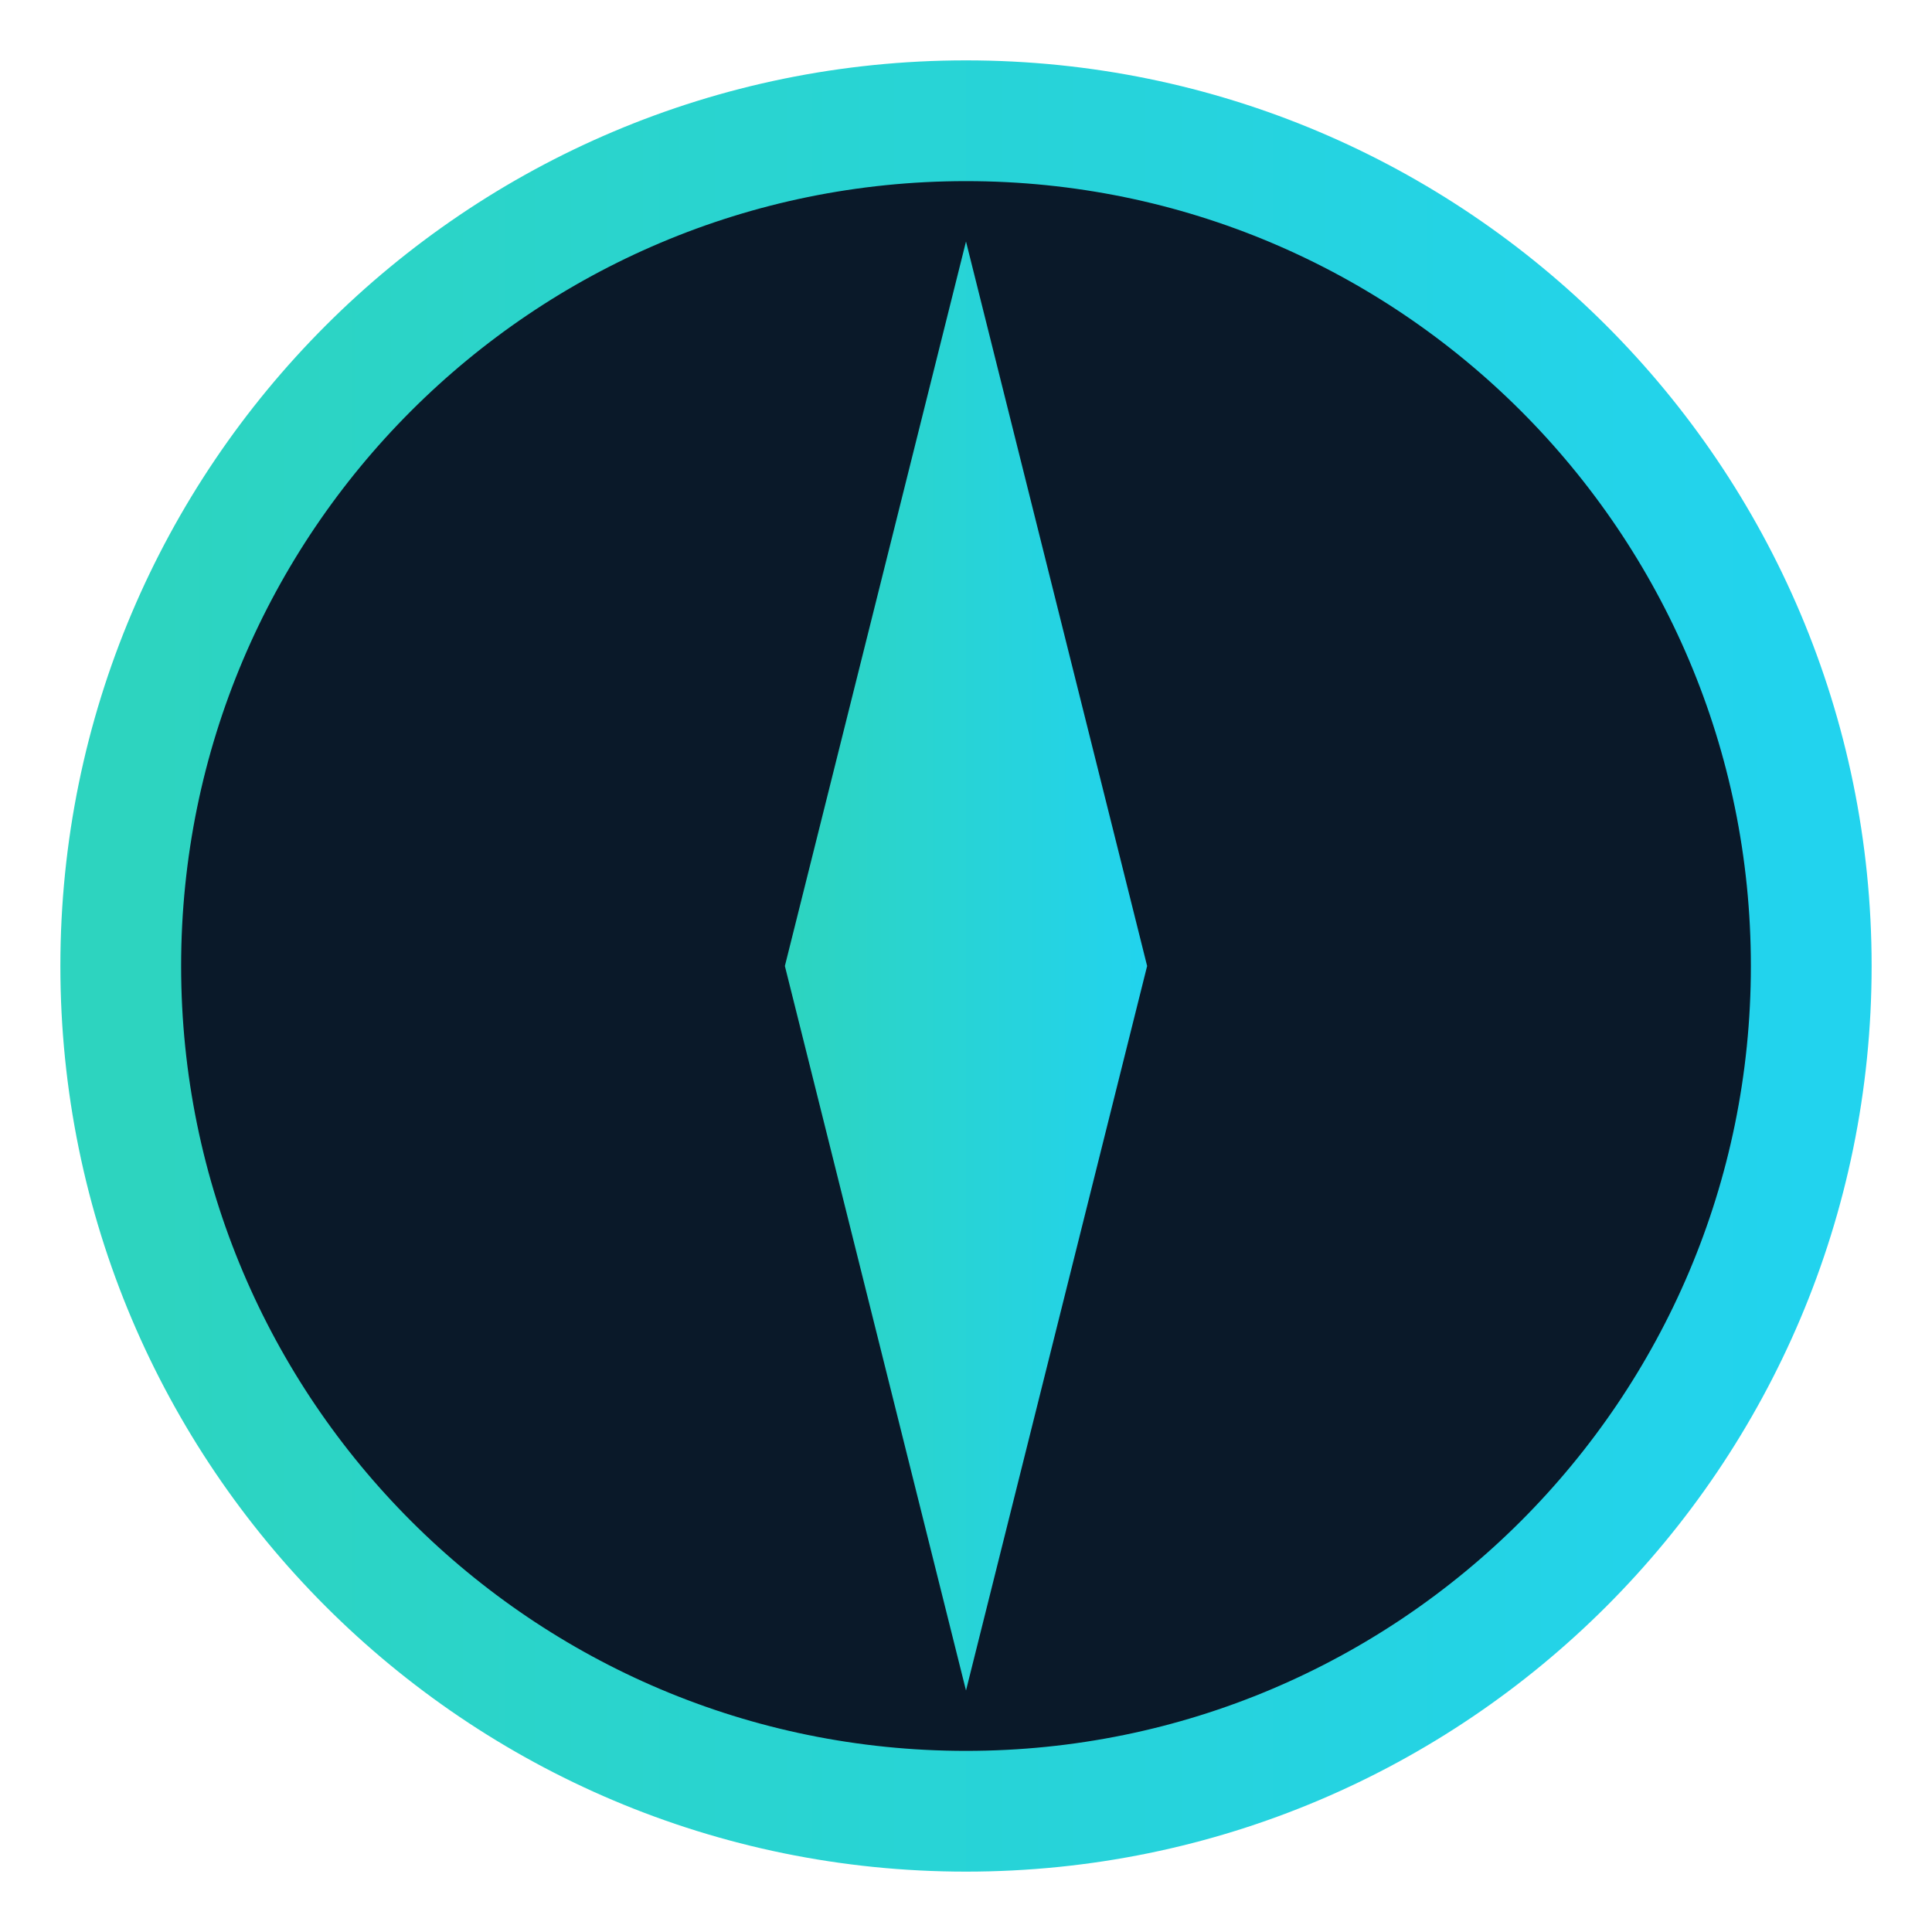
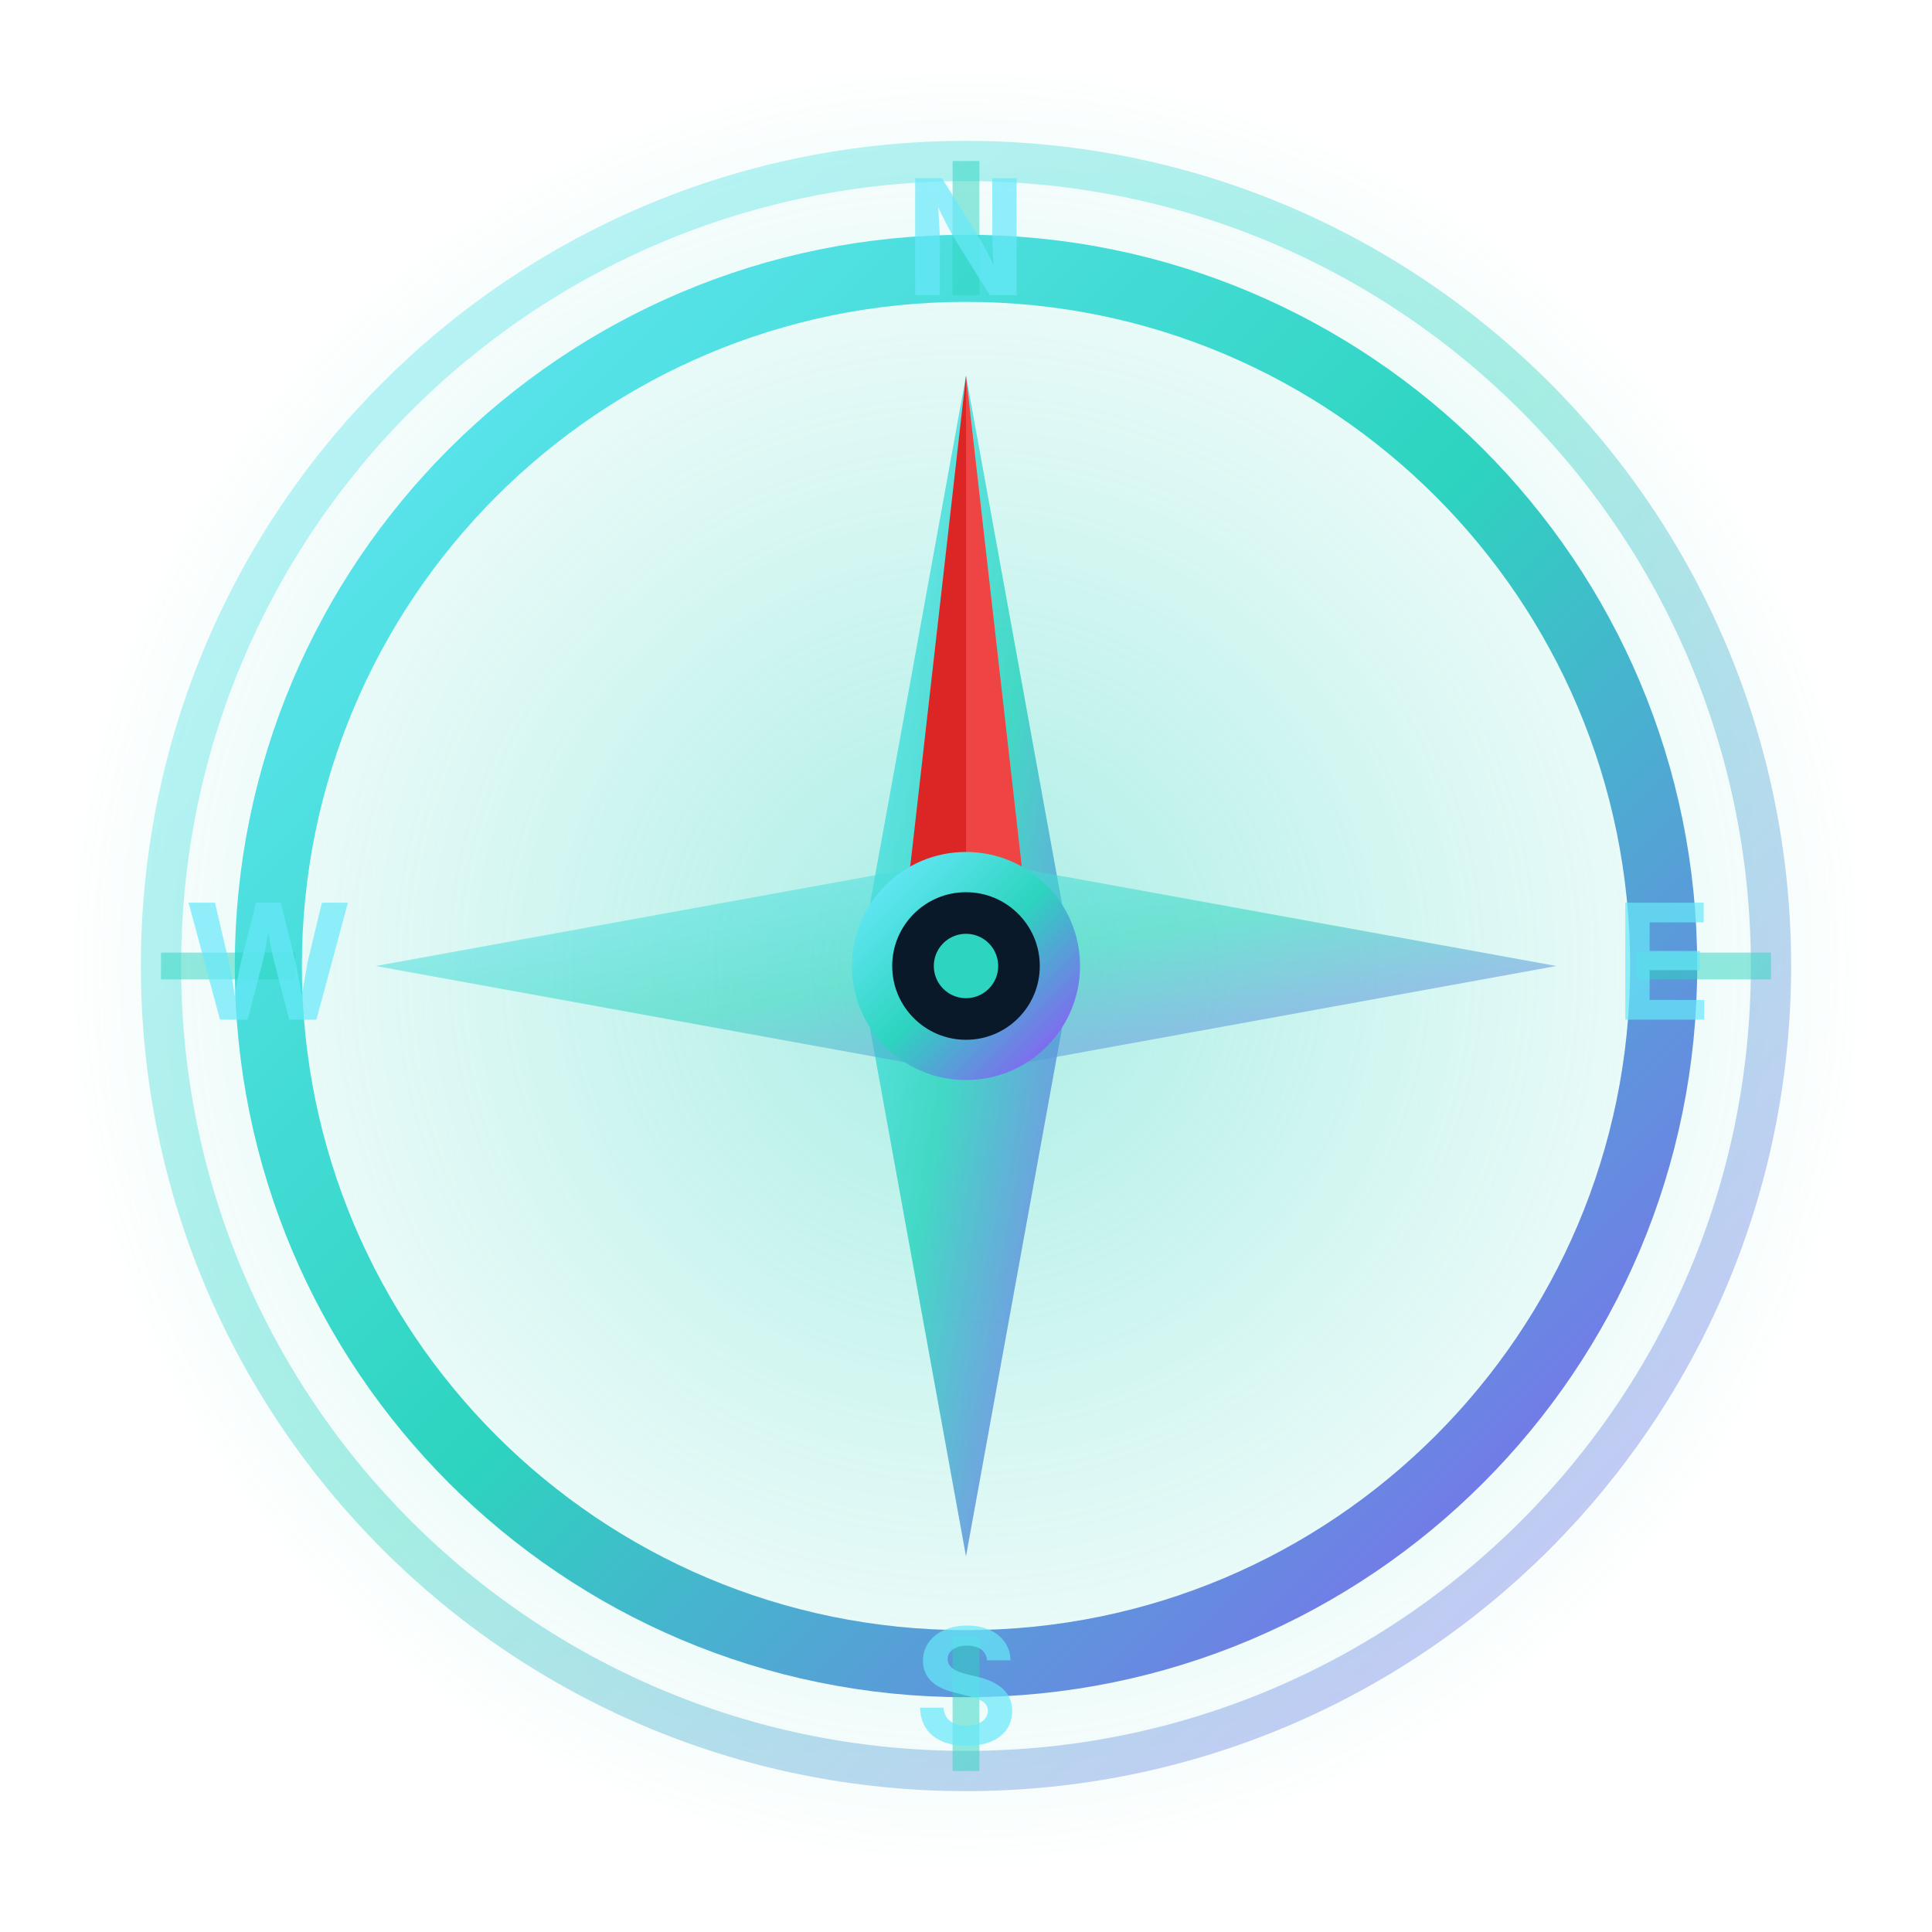
- <svg xmlns="http://www.w3.org/2000/svg" viewBox="0 0 32 32">
+ <svg xmlns="http://www.w3.org/2000/svg" viewBox="0 0 72 72" fill="none">
  <defs>
-     <linearGradient id="g">
-       <stop offset="0%" stop-color="#2DD4BF" />
-       <stop offset="100%" stop-color="#22D3EE" />
+     <linearGradient id="rose2" x1="0" y1="0" x2="1" y2="1">
+       <stop offset="0%" stop-color="#67E8F9" />
+       <stop offset="50%" stop-color="#2DD4BF" />
+       <stop offset="100%" stop-color="#8B5CF6" />
    </linearGradient>
+     <radialGradient id="glow2" cx="0.5" cy="0.5" r="0.5">
+       <stop offset="0%" stop-color="#2DD4BF" stop-opacity="0.4" />
+       <stop offset="100%" stop-color="#2DD4BF" stop-opacity="0" />
+     </radialGradient>
  </defs>
-   <circle cx="16" cy="16" r="14" stroke="url(#g)" stroke-width="2" fill="#0A1929" />
-   <path d="M16 4 L19 16 L16 28 L13 16 Z" fill="url(#g)" />
+   <circle cx="36" cy="36" r="34" fill="url(#glow2)" />
+   <circle cx="36" cy="36" r="30" stroke="url(#rose2)" stroke-width="1.5" fill="none" opacity="0.4" />
+   <circle cx="36" cy="36" r="26" stroke="url(#rose2)" stroke-width="2.5" fill="none" />
+   <g stroke="#2DD4BF" stroke-width="1" opacity="0.5">
+     <line x1="36" y1="6" x2="36" y2="11" />
+     <line x1="36" y1="61" x2="36" y2="66" />
+     <line x1="6" y1="36" x2="11" y2="36" />
+     <line x1="61" y1="36" x2="66" y2="36" />
+   </g>
+   <g font-family="Inter, sans-serif" font-size="6" font-weight="700" fill="#67E8F9" opacity="0.7">
+     <text x="36" y="11" text-anchor="middle">N</text>
+     <text x="36" y="65" text-anchor="middle">S</text>
+     <text x="10" y="38" text-anchor="middle">W</text>
+     <text x="62" y="38" text-anchor="middle">E</text>
+   </g>
+   <path d="M36 14 L40 36 L36 58 L32 36 Z" fill="url(#rose2)" opacity="0.85" />
+   <path d="M14 36 L36 32 L58 36 L36 40 Z" fill="url(#rose2)" opacity="0.55" />
+   <path d="M36 14 L38.5 36 L36 36 Z" fill="#EF4444" />
+   <path d="M36 14 L33.5 36 L36 36 Z" fill="#DC2626" />
+   <circle cx="36" cy="36" r="3.5" fill="#0A1929" stroke="url(#rose2)" stroke-width="1.5" />
+   <circle cx="36" cy="36" r="1.2" fill="#2DD4BF" />
</svg>
